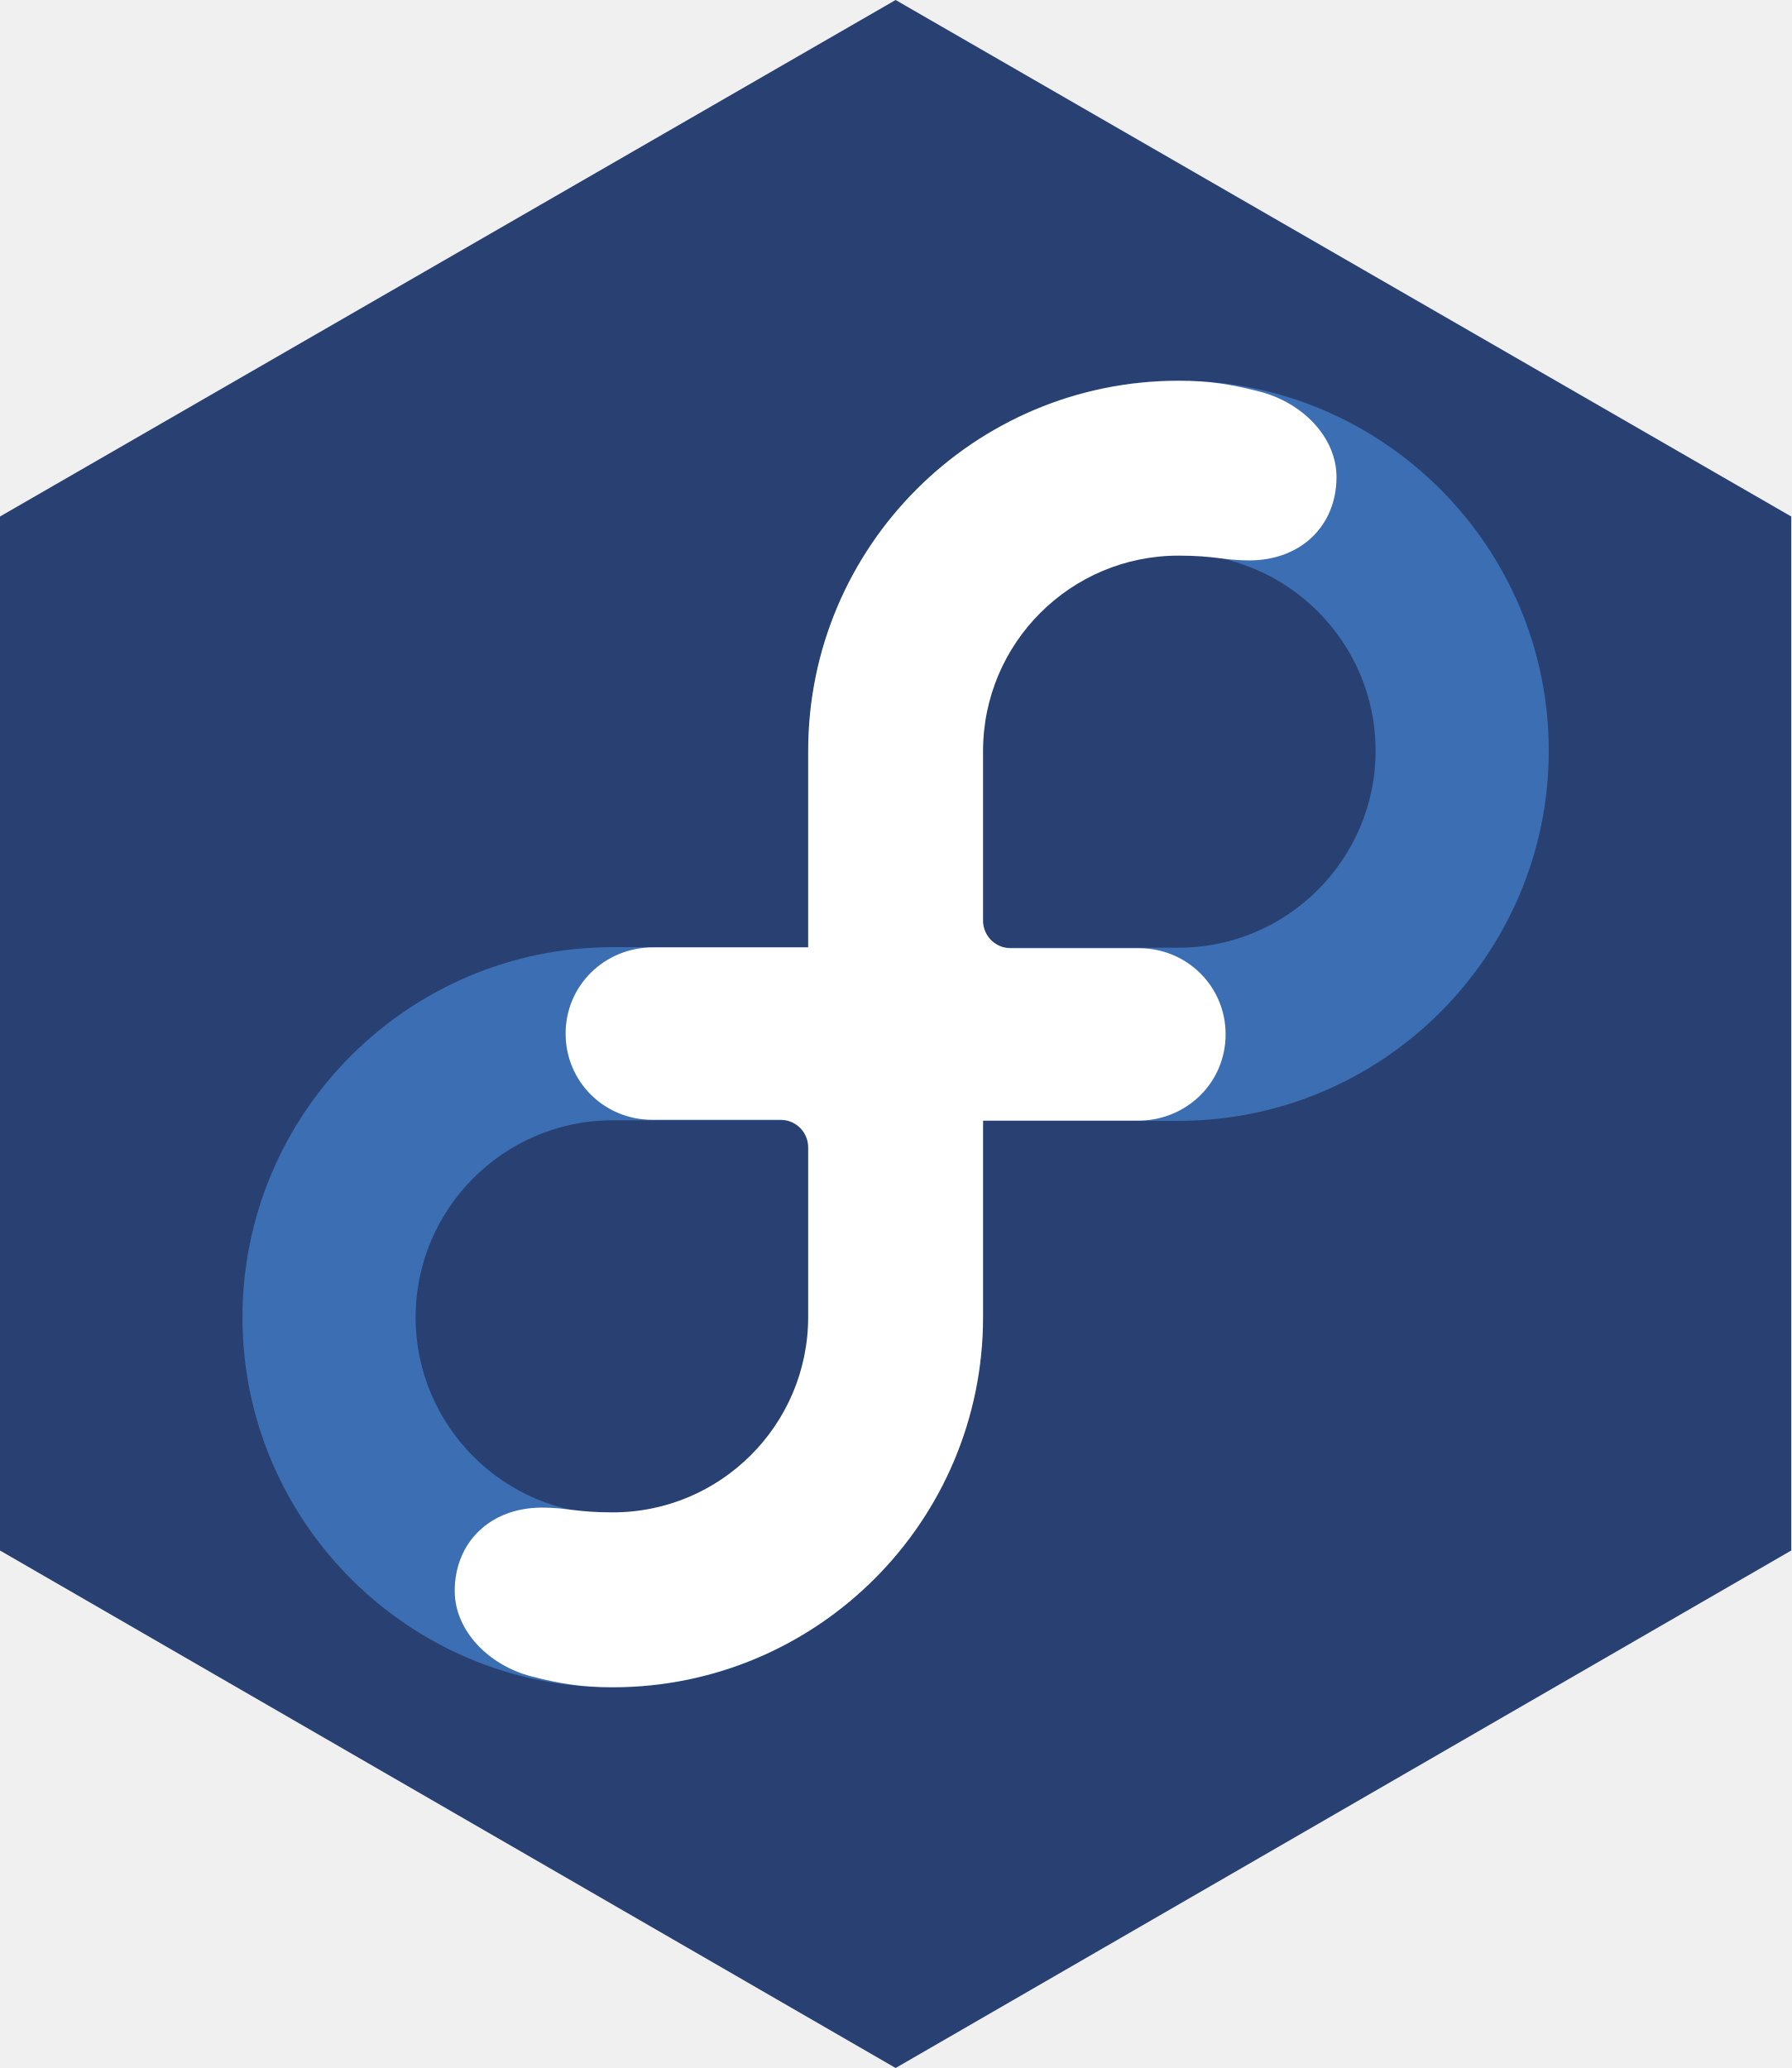
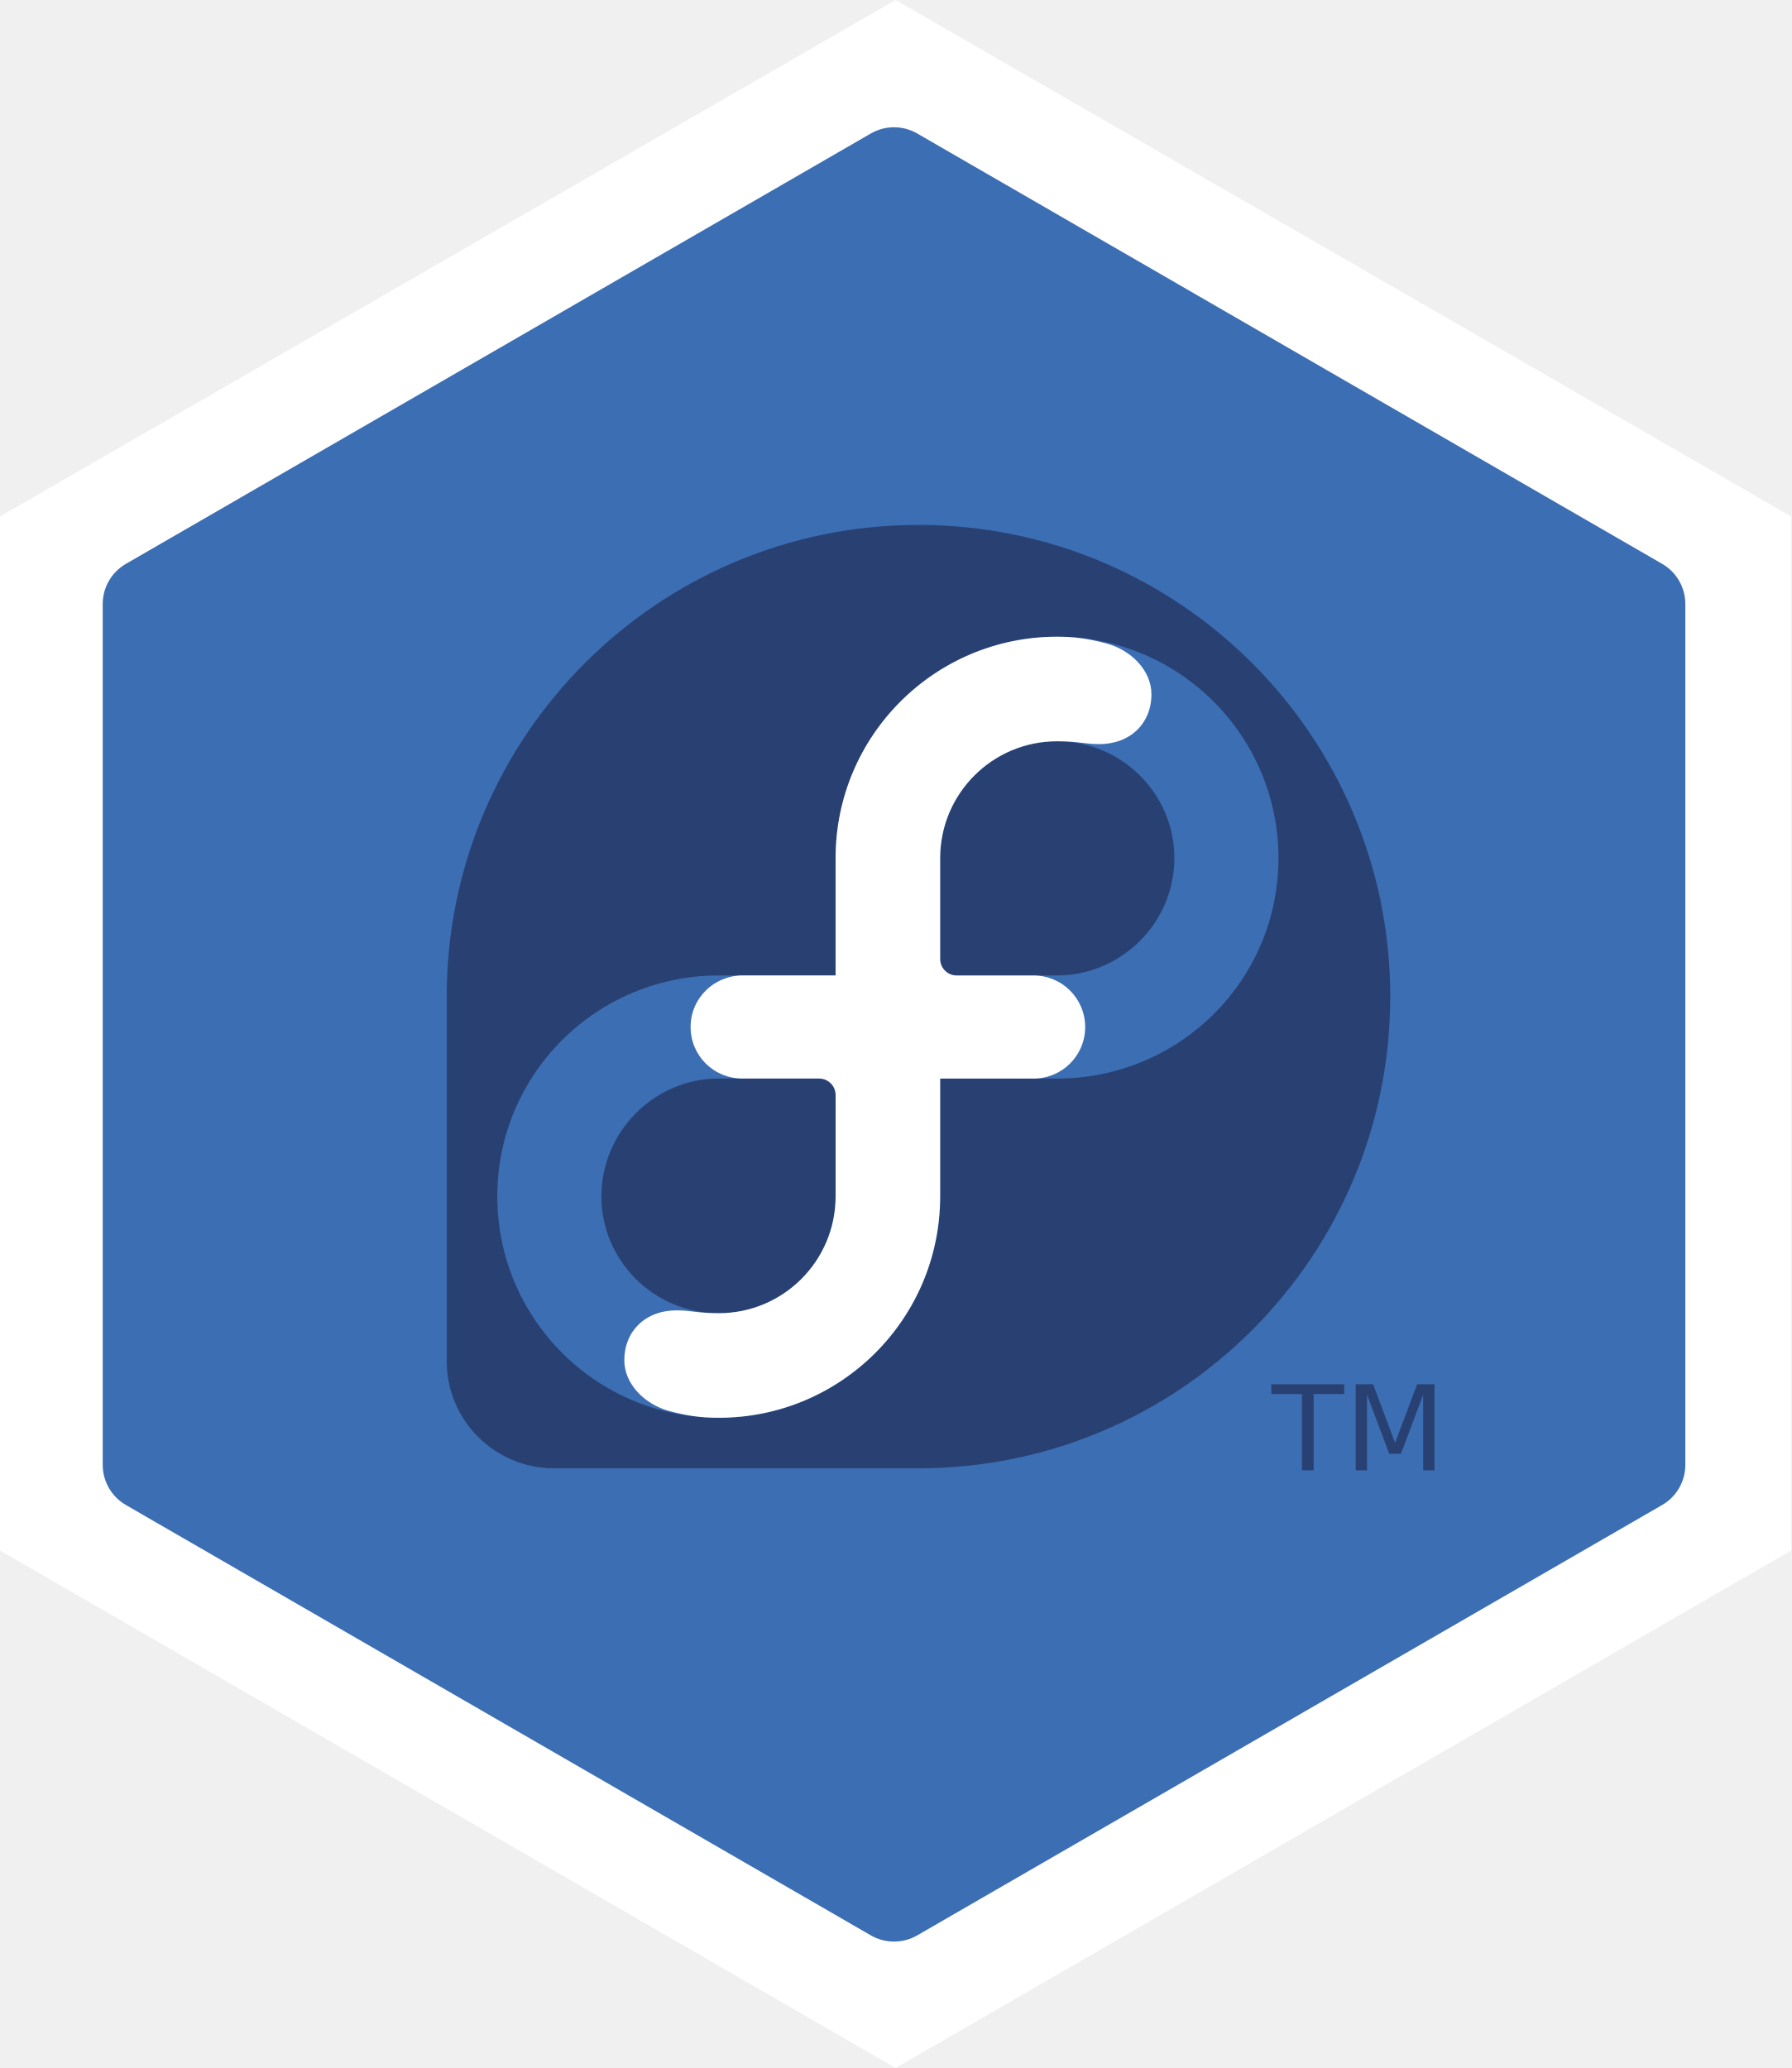
- <svg xmlns="http://www.w3.org/2000/svg" version="1.1" id="Layer_1" x="0px" y="0px" viewBox="0 0 181 209" enable-background="new 0 0 320 240" xml:space="preserve" width="181" height="209">
+ <svg xmlns="http://www.w3.org/2000/svg" height="209" width="181" xml:space="preserve" enable-background="new 0 0 320 240" viewBox="0 0 181 209" y="0px" x="0px" id="Layer_1" version="1.1">
  <defs id="defs63" />
-   <polygon points="251,171.7 160.5,224 70,171.7 70,67.2 160.5,15 251,67.2 " id="polygon3" style="fill:#294172;fill-opacity:1" transform="translate(-70,-15)" />
-   <g id="g4142" transform="matrix(0.6229995,0,0,0.6229995,28.18007,64.44823)">
-     <path id="path8" d="m 145.923,-41.714 c -33.109,0 -60.045,26.935 -60.045,60.045 l 0,31.87 -31.738,0 c -33.109,0 -60.045,26.937 -60.045,60.046 0,33.108 26.936,60.045 60.045,60.045 33.109,0 60.045,-26.937 60.045,-60.045 l 0,-31.871 31.738,0 c 33.109,0 60.046,-26.936 60.046,-60.045 0,-33.11 -26.937,-60.045 -60.046,-60.045 l 0,0 z M 86.1,110.247 c 0,17.622 -14.337,31.959 -31.96,31.959 -17.623,0 -31.96,-14.337 -31.96,-31.959 0,-17.623 14.337,-31.96 31.96,-31.96 l 31.738,0 0,0.089 0.222,0 0,31.871 0,0 z m 59.823,-59.956 -31.738,0 0,-0.09 -0.221,0 0,-31.87 c 0,-17.623 14.337,-31.96 31.959,-31.96 17.622,0 31.96,14.337 31.96,31.96 0,17.623 -14.338,31.96 -31.96,31.96 l 0,0 z" style="fill:#3c6eb4" />
-     <path id="path10" d="m 159.194,-39.893 c -4.66,-1.218 -8.238,-1.786 -13.271,-1.786 -33.177,0 -60.075,26.899 -60.075,60.074 l 0,31.842 -25.16,0 c -7.845,0 -14.185,6.165 -14.18,13.996 0,7.782 6.27,13.973 14.032,13.973 l 20.831,0.004 c 2.473,0 4.479,2 4.479,4.469 l 0,27.553 c -0.031,17.491 -14.219,31.659 -31.71,31.659 -5.925,0 -7.392,-0.776 -11.437,-0.776 -8.497,0 -14.182,5.696 -14.182,13.528 0.002,6.479 5.554,12.049 12.348,13.827 4.66,1.218 8.238,1.787 13.271,1.787 33.177,0 60.075,-26.899 60.075,-60.075 l 0,-31.841 25.16,0 c 7.845,0 14.185,-6.165 14.18,-13.996 0,-7.783 -6.27,-13.973 -14.032,-13.973 l -20.831,-0.004 c -2.473,0 -4.479,-2.001 -4.479,-4.47 l 0,-27.553 c 0.031,-17.491 14.219,-31.659 31.71,-31.659 5.925,0 7.392,0.777 11.437,0.777 8.497,0 14.182,-5.697 14.182,-13.528 -0.002,-6.48 -5.554,-12.05 -12.348,-13.828" style="fill:#ffffff" />
+   <polygon transform="translate(-70,-15)" style="fill:#ffffff;fill-opacity:1;stroke:none;stroke-opacity:1" id="polygon3" points="251,171.7 160.5,224 70,171.7 70,67.2 160.5,15 251,67.2 " />
+   <path id="path4149" d="M 87.993,13.491 12.722,56.985 a 4.69,4.69 0 0 0 -2.343,4.061 V 148.04 a 4.69,4.69 0 0 0 2.343,4.061 l 75.271,43.494 a 4.69,4.69 0 0 0 4.693,0 l 75.271,-43.494 a 4.69,4.69 0 0 0 2.343,-4.061 V 61.045 a 4.69,4.69 0 0 0 -2.343,-4.061 L 92.685,13.491 a 4.69,4.69 0 0 0 -4.693,0 z" style="fill:#3c6eb4;fill-opacity:1;fill-rule:evenodd;stroke:none;stroke-width:0.786px;stroke-linecap:butt;stroke-linejoin:miter;stroke-opacity:1" />
+   <g style="stroke-width:0.91" id="g4190" transform="matrix(1.172453,0,0,1.172453,-302.731,70.59539)">
+     <g style="stroke-width:0.91" id="layer1-2" transform="matrix(2.230535,0,0,2.230535,-697.1212,-785.2691)">
+       <path style="fill:#294172;stroke-width:0.91" id="path25" d="m 482.012,363.574 c 0,-10.068 -8.161,-18.229 -18.229,-18.229 -10.063,0 -18.222,8.155 -18.229,18.216 l -4.2e-4,-4.2e-4 v 14.107 l 4.2e-4,4.2e-4 c 0.005,2.285 1.858,4.134 4.145,4.134 0.007,0 0.013,-8.4e-4 0.019,-8.4e-4 l 10e-4,8.4e-4 h 14.071 v 0 c 10.064,-0.004 18.221,-8.163 18.221,-18.228 z" />
+       <path style="fill:#3c6eb4;stroke-width:0.91" id="path29" d="m 469.136,349.666 c -4.725,0 -8.556,3.83 -8.556,8.556 0,0.002 0,0.004 0,0.006 v 4.528 h -4.514 c -8.5e-4,0 -8.5e-4,0 -10e-4,0 -4.725,0 -8.556,3.812 -8.556,8.537 0,4.725 3.83,8.556 8.556,8.556 4.725,0 8.555,-3.83 8.555,-8.556 0,-0.002 0,-0.004 0,-0.006 v -4.547 h 4.514 c 8.5e-4,0 0.001,0 0.002,0 4.725,0 8.555,-3.793 8.555,-8.518 0,-4.725 -3.83,-8.556 -8.555,-8.556 z m -8.556,21.635 c -0.004,2.49 -2.024,4.508 -4.516,4.508 -2.494,0 -4.534,-2.022 -4.534,-4.516 0,-2.494 2.04,-4.554 4.534,-4.554 0.002,0 0.004,4.2e-4 0.006,4.2e-4 h 3.87 c 0.001,0 0.002,-4.2e-4 0.003,-4.2e-4 0.352,0 0.638,0.285 0.638,0.637 0,4.2e-4 -4.2e-4,8.4e-4 -4.2e-4,10e-4 v 3.923 h -4.2e-4 z m 8.555,-8.545 c -0.001,0 -0.003,0 -0.004,0 h -3.872 c -8.4e-4,0 -0.002,0 -0.002,0 -0.353,0 -0.638,-0.285 -0.638,-0.638 v -4.2e-4 -3.903 c 0.004,-2.491 2.024,-4.509 4.516,-4.509 2.494,0 4.535,2.022 4.535,4.516 4.2e-4,2.493 -2.04,4.534 -4.534,4.534 z" />
+       <path style="fill:#ffffff;stroke-width:0.91" id="path31" d="m 460.58,362.756 v -4.528 c 0,-0.002 0,-0.004 0,-0.006 0,-4.725 3.83,-8.556 8.556,-8.556 0.717,0 1.226,0.081 1.89,0.255 0.968,0.254 1.758,1.046 1.758,1.969 4.2e-4,1.116 -0.809,1.926 -2.019,1.926 -0.576,0 -0.785,-0.11 -1.629,-0.11 -2.491,0 -4.511,2.018 -4.516,4.509 v 3.904 4.2e-4 c 0,0.353 0.285,0.638 0.638,0.638 4.3e-4,0 0.001,0 0.002,0 h 2.965 c 1.105,0 1.997,0.885 1.998,1.993 0,1.108 -0.894,1.991 -1.998,1.991 h -3.605 v 4.547 c 0,0.002 0,0.004 0,0.006 0,4.725 -3.83,8.555 -8.555,8.555 -0.717,0 -1.226,-0.081 -1.89,-0.255 -0.968,-0.253 -1.758,-1.046 -1.759,-1.969 0,-1.116 0.809,-1.927 2.02,-1.927 0.576,0 0.785,0.11 1.629,0.11 2.491,0 4.512,-2.018 4.516,-4.508 0,0 0,-3.924 0,-3.924 0,-0.352 -0.286,-0.637 -0.638,-0.637 -4.3e-4,0 -8.5e-4,0 -0.002,0 l -2.965,-4.2e-4 c -1.105,0 -1.998,-0.882 -1.998,-1.99 -4.3e-4,-1.115 0.902,-1.994 2.019,-1.994 h 3.583 v 0 z" />
+       <path style="fill:#294172;stroke-width:0.91;enable-background:new" id="text6223" d="m 477.417,378.553 h 2.816 v 0.379 h -1.182 v 2.949 h -0.453 v -2.949 h -1.182 v -0.379 m 3.261,0 h 0.671 l 0.849,2.265 0.854,-2.265 h 0.671 v 3.328 h -0.439 v -2.923 l -0.858,2.283 h -0.453 l -0.858,-2.283 v 2.923 h -0.437 v -3.328" />
+     </g>
  </g>
</svg>
